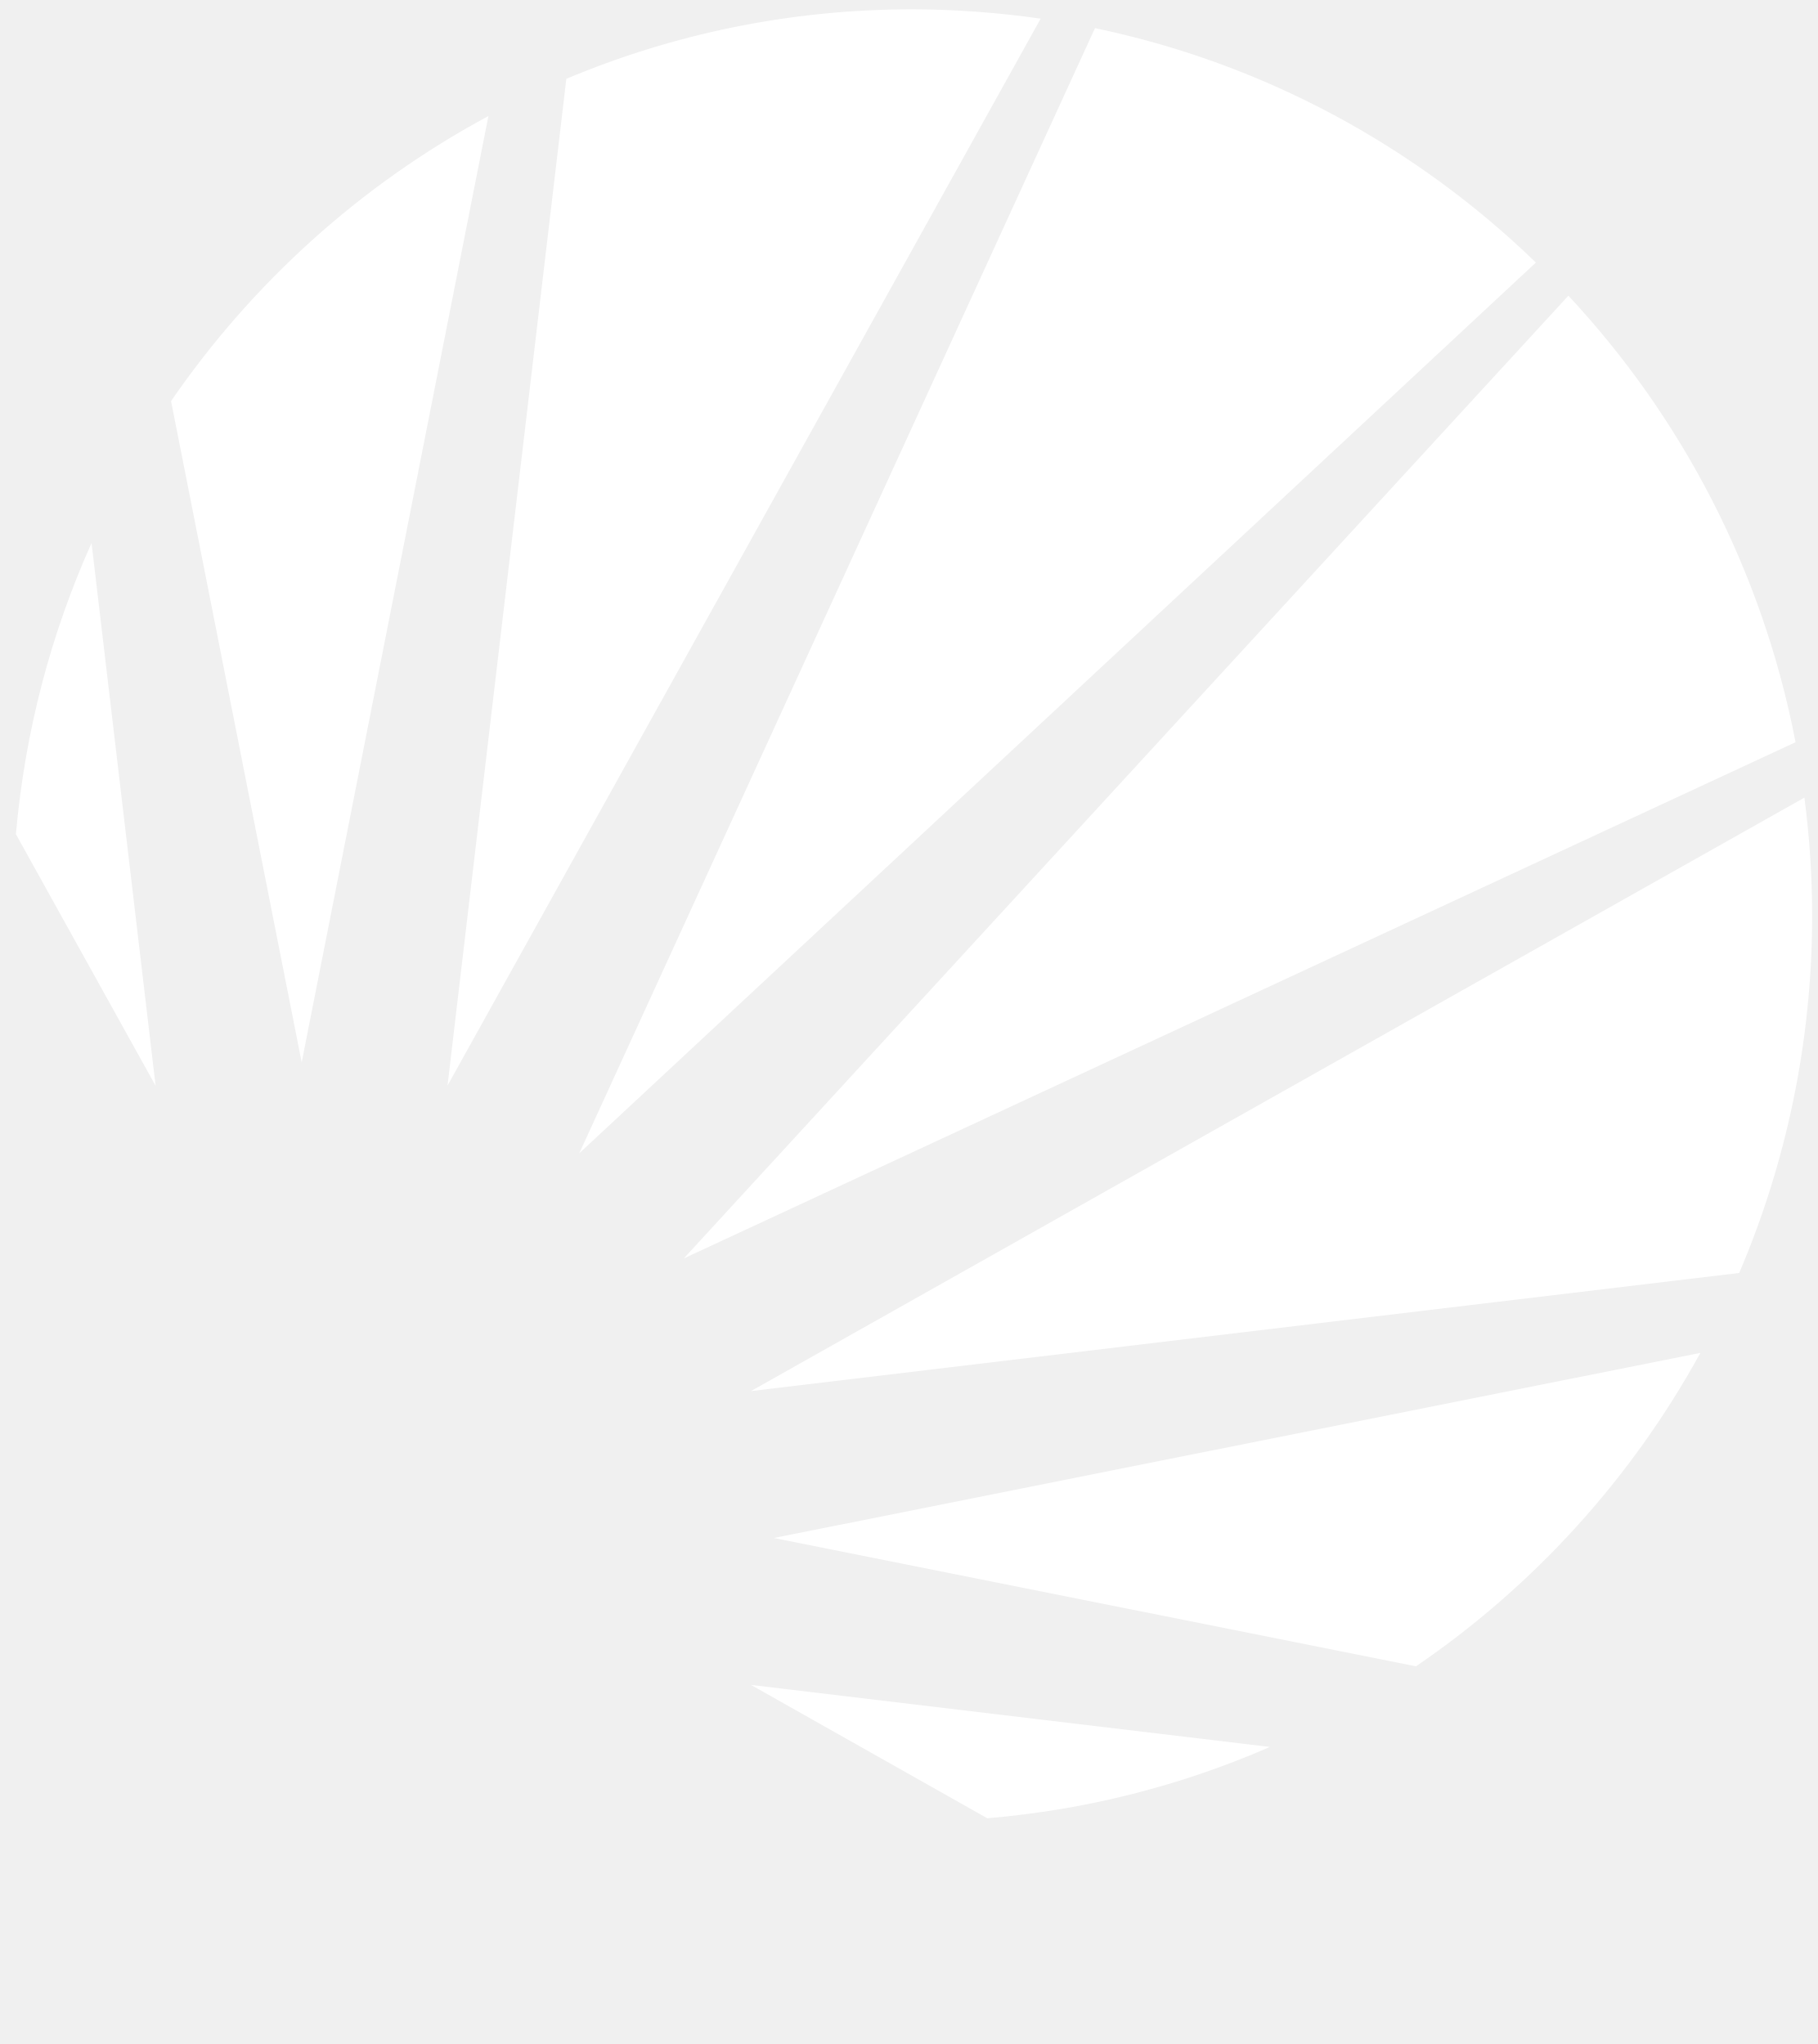
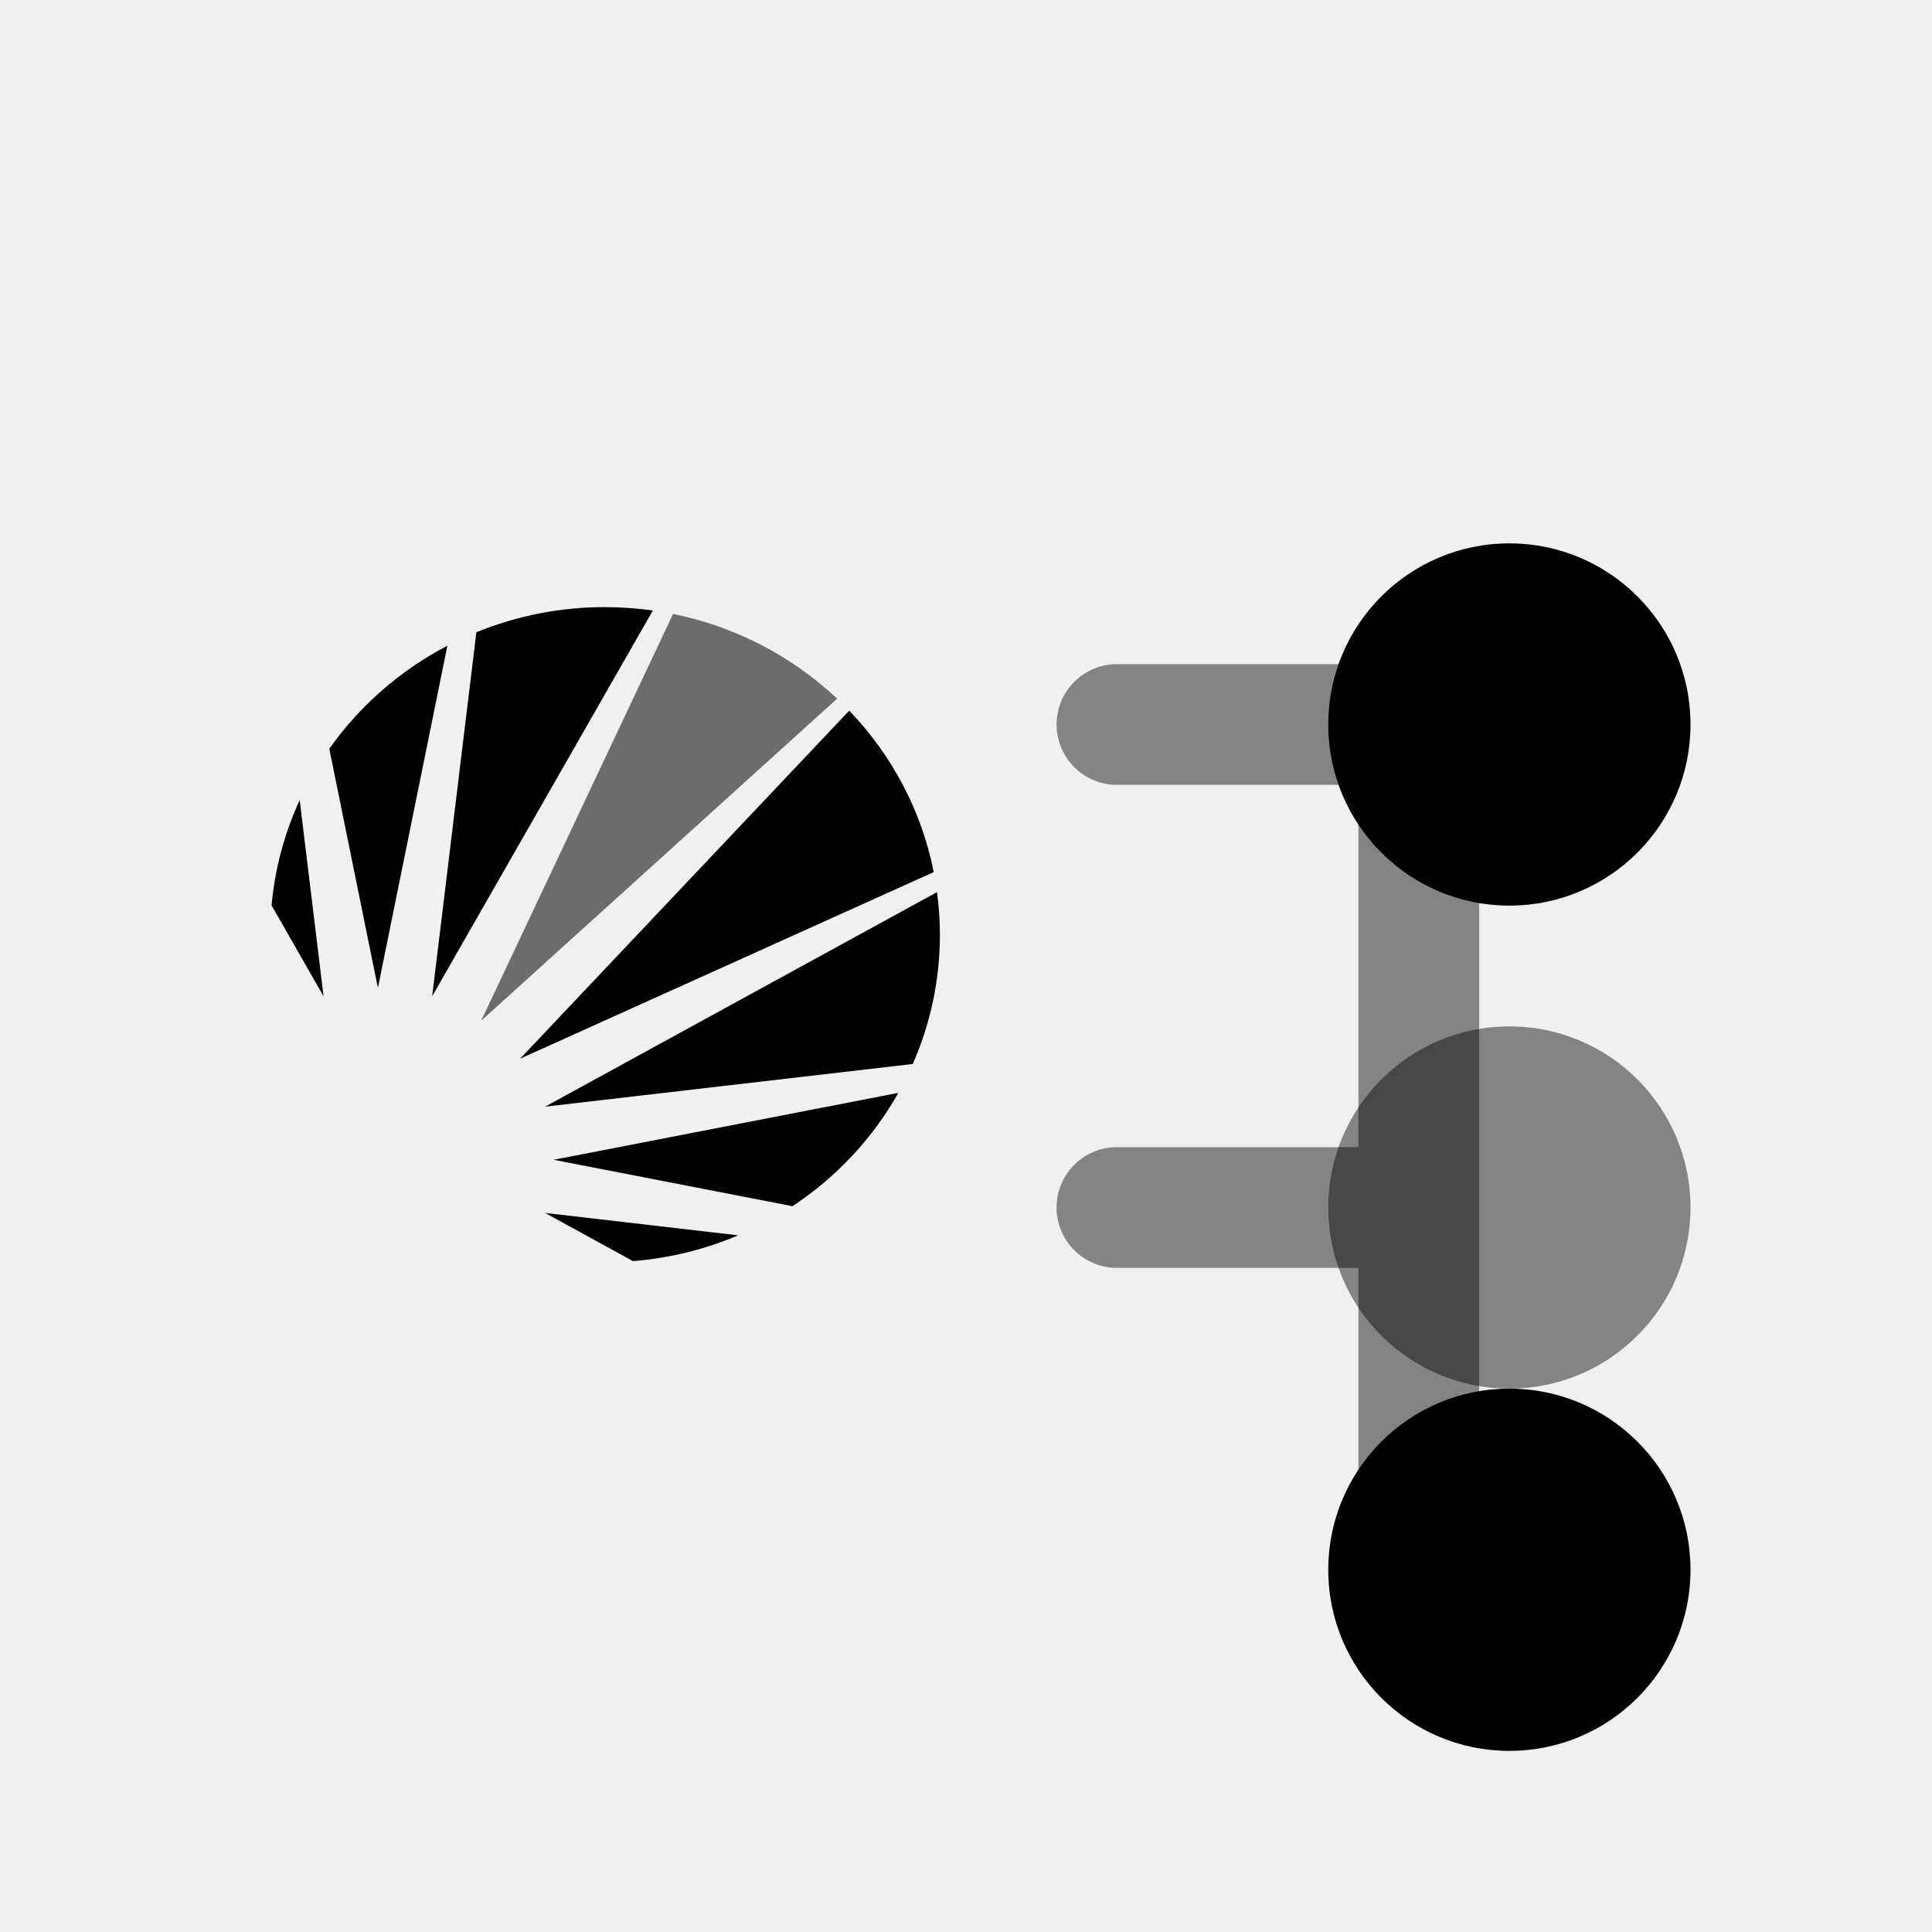
- <svg xmlns="http://www.w3.org/2000/svg" width="8px" height="9px" viewBox="0 0 8 9" version="1.1">
-   <defs />
-   <g id="InitSolrConnections" stroke="none" stroke-width="1" fill="none" fill-rule="evenodd">
-     <g id="solr-for-typo3" fill-rule="nonzero" fill="#FFFFFF">
-       <path d="M2.15,0.511 C1.59,0.812 1.112,1.244 0.753,1.766 L1.328,4.678 L2.15,0.511 Z" id="Path" />
-       <path d="M0.403,2.391 C0.225,2.788 0.11,3.219 0.07,3.673 L0.685,4.781 L0.403,2.391 Z" id="Path" />
-       <path d="M4.346,8.006 C4.785,7.969 5.203,7.861 5.59,7.692 L3.306,7.419 L4.346,8.006 Z" id="Path" />
-       <path d="M4.82,0.124 L2.55,5.078 L6.761,1.156 C6.233,0.645 5.565,0.279 4.82,0.124 Z" id="Path" />
-       <path d="M6.233,7.337 C6.751,6.984 7.181,6.511 7.485,5.957 L3.407,6.772 L6.233,7.337 Z" id="Path" />
-       <path d="M7.943,3.512 L3.306,6.125 L7.656,5.605 C7.862,5.122 7.977,4.59 7.977,4.031 C7.977,3.855 7.965,3.682 7.943,3.512 Z" id="Path" />
-       <path d="M4.015,0.041 C3.476,0.041 2.962,0.15 2.493,0.347 L1.97,4.78 L4.581,0.082 C4.396,0.056 4.207,0.041 4.015,0.041 Z" id="Path" />
-       <path d="M6.904,1.302 L3.01,5.541 L7.904,3.268 C7.759,2.516 7.405,1.839 6.904,1.302 Z" id="Path" />
-     </g>
+ <svg xmlns="http://www.w3.org/2000/svg" viewBox="0 0 64 64">
+   <g fill="currentColor" transform="matrix(2.8 0 0 2.72 8.8 20)">
+     <path d="M.403 2.391C.225 2.788.11 3.219.07 3.673l.615 1.108L.403 2.391Z" />
+     <path d="M2.15.511C1.59.812 1.112 1.244.753 1.766l.575 2.912L2.15.511Z" />
+     <path opacity=".55" d="M4.82.124 2.55 5.078l4.211-3.922A3.954 3.954 0 0 0 4.82.124Z" />
+     <path d="M6.233 7.337a3.98 3.98 0 0 0 1.252-1.38l-4.078.815 2.826.565Z" />
+     <path d="M4.346 8.006a3.904 3.904 0 0 0 1.244-.314l-2.284-.273 1.04.587Z" />
+     <path d="M4.015.041c.192 0 .381.015.566.041L1.97 4.78 2.493.347A3.91 3.91 0 0 1 4.015.041Zm3.928 3.471c.022.17.034.343.034.519 0 .559-.115 1.091-.321 1.574l-4.35.52 4.637-2.613Z" />
+     <path d="M6.904 1.302 3.01 5.541l4.894-2.273a3.983 3.983 0 0 0-1-1.966Z" />
  </g>
+   <path fill="none" stroke="currentColor" stroke-linecap="round" stroke-width="4" opacity=".45" d="M37 24h10M37 40h10M47 24v28" />
+   <circle cx="50" cy="24" r="6" fill="currentColor" />
+   <circle cx="50" cy="40" r="6" fill="currentColor" opacity=".45" />
+   <circle cx="50" cy="52" r="6" fill="currentColor" />
</svg>
